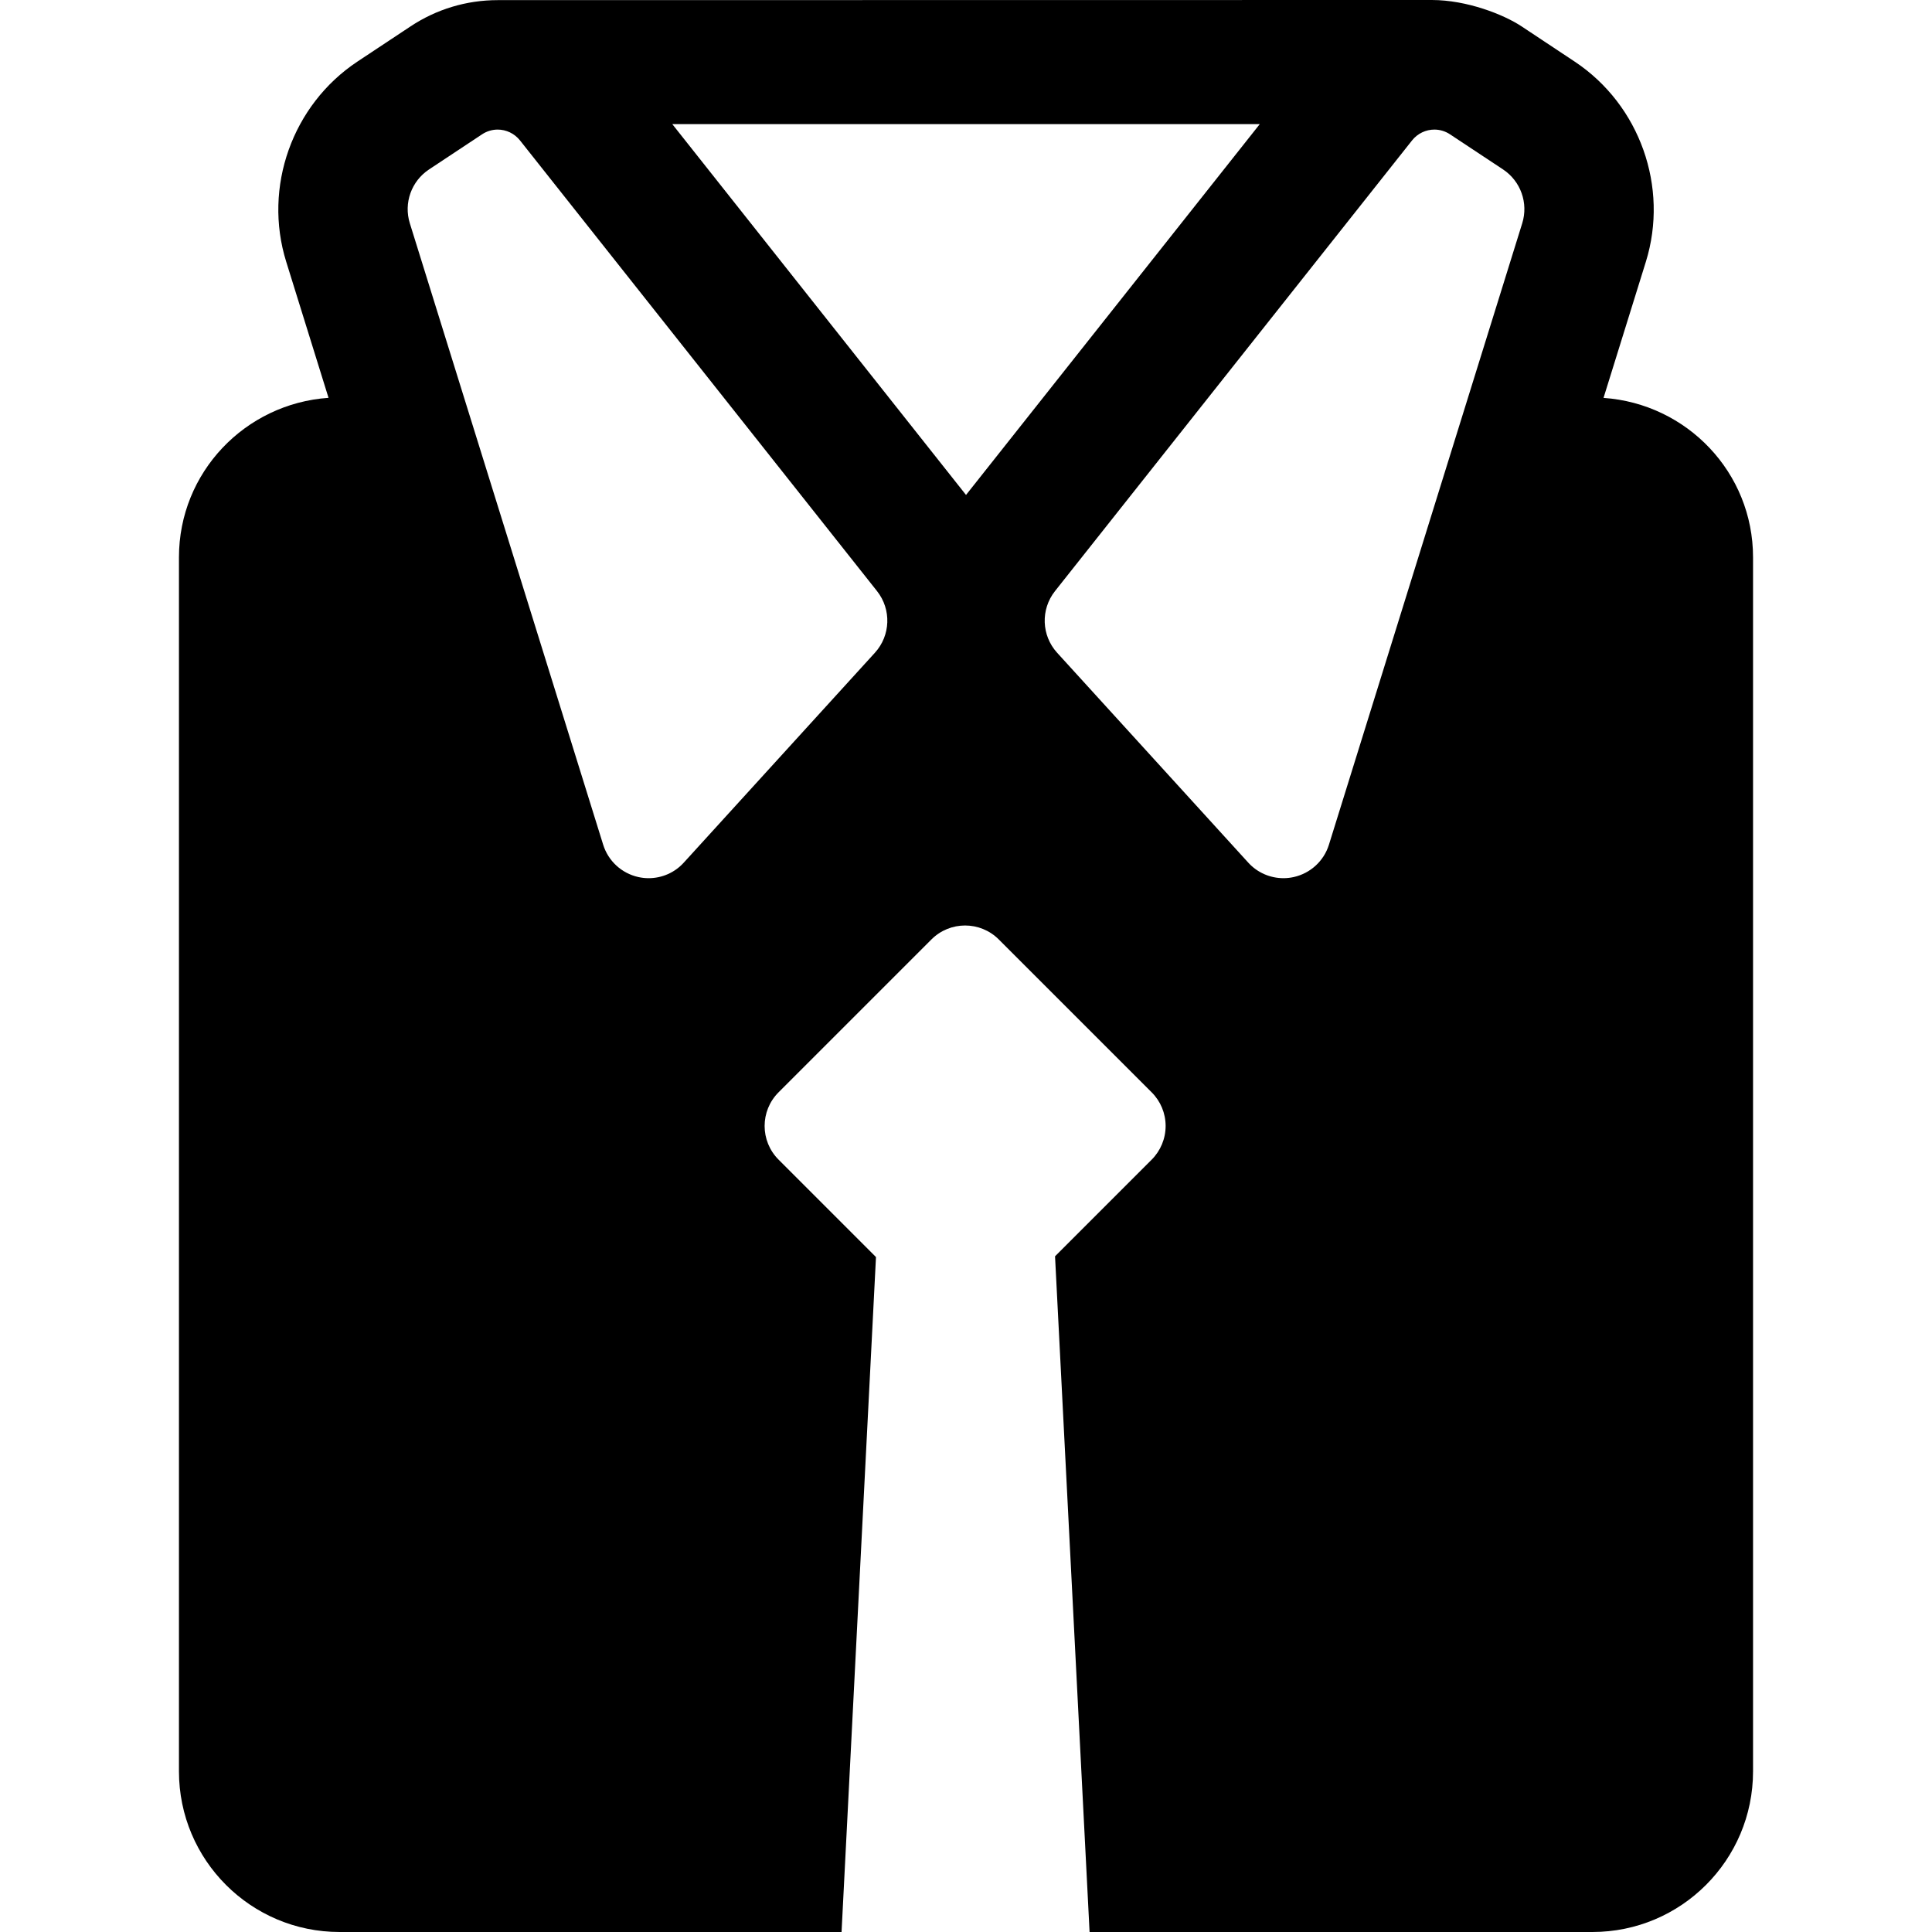
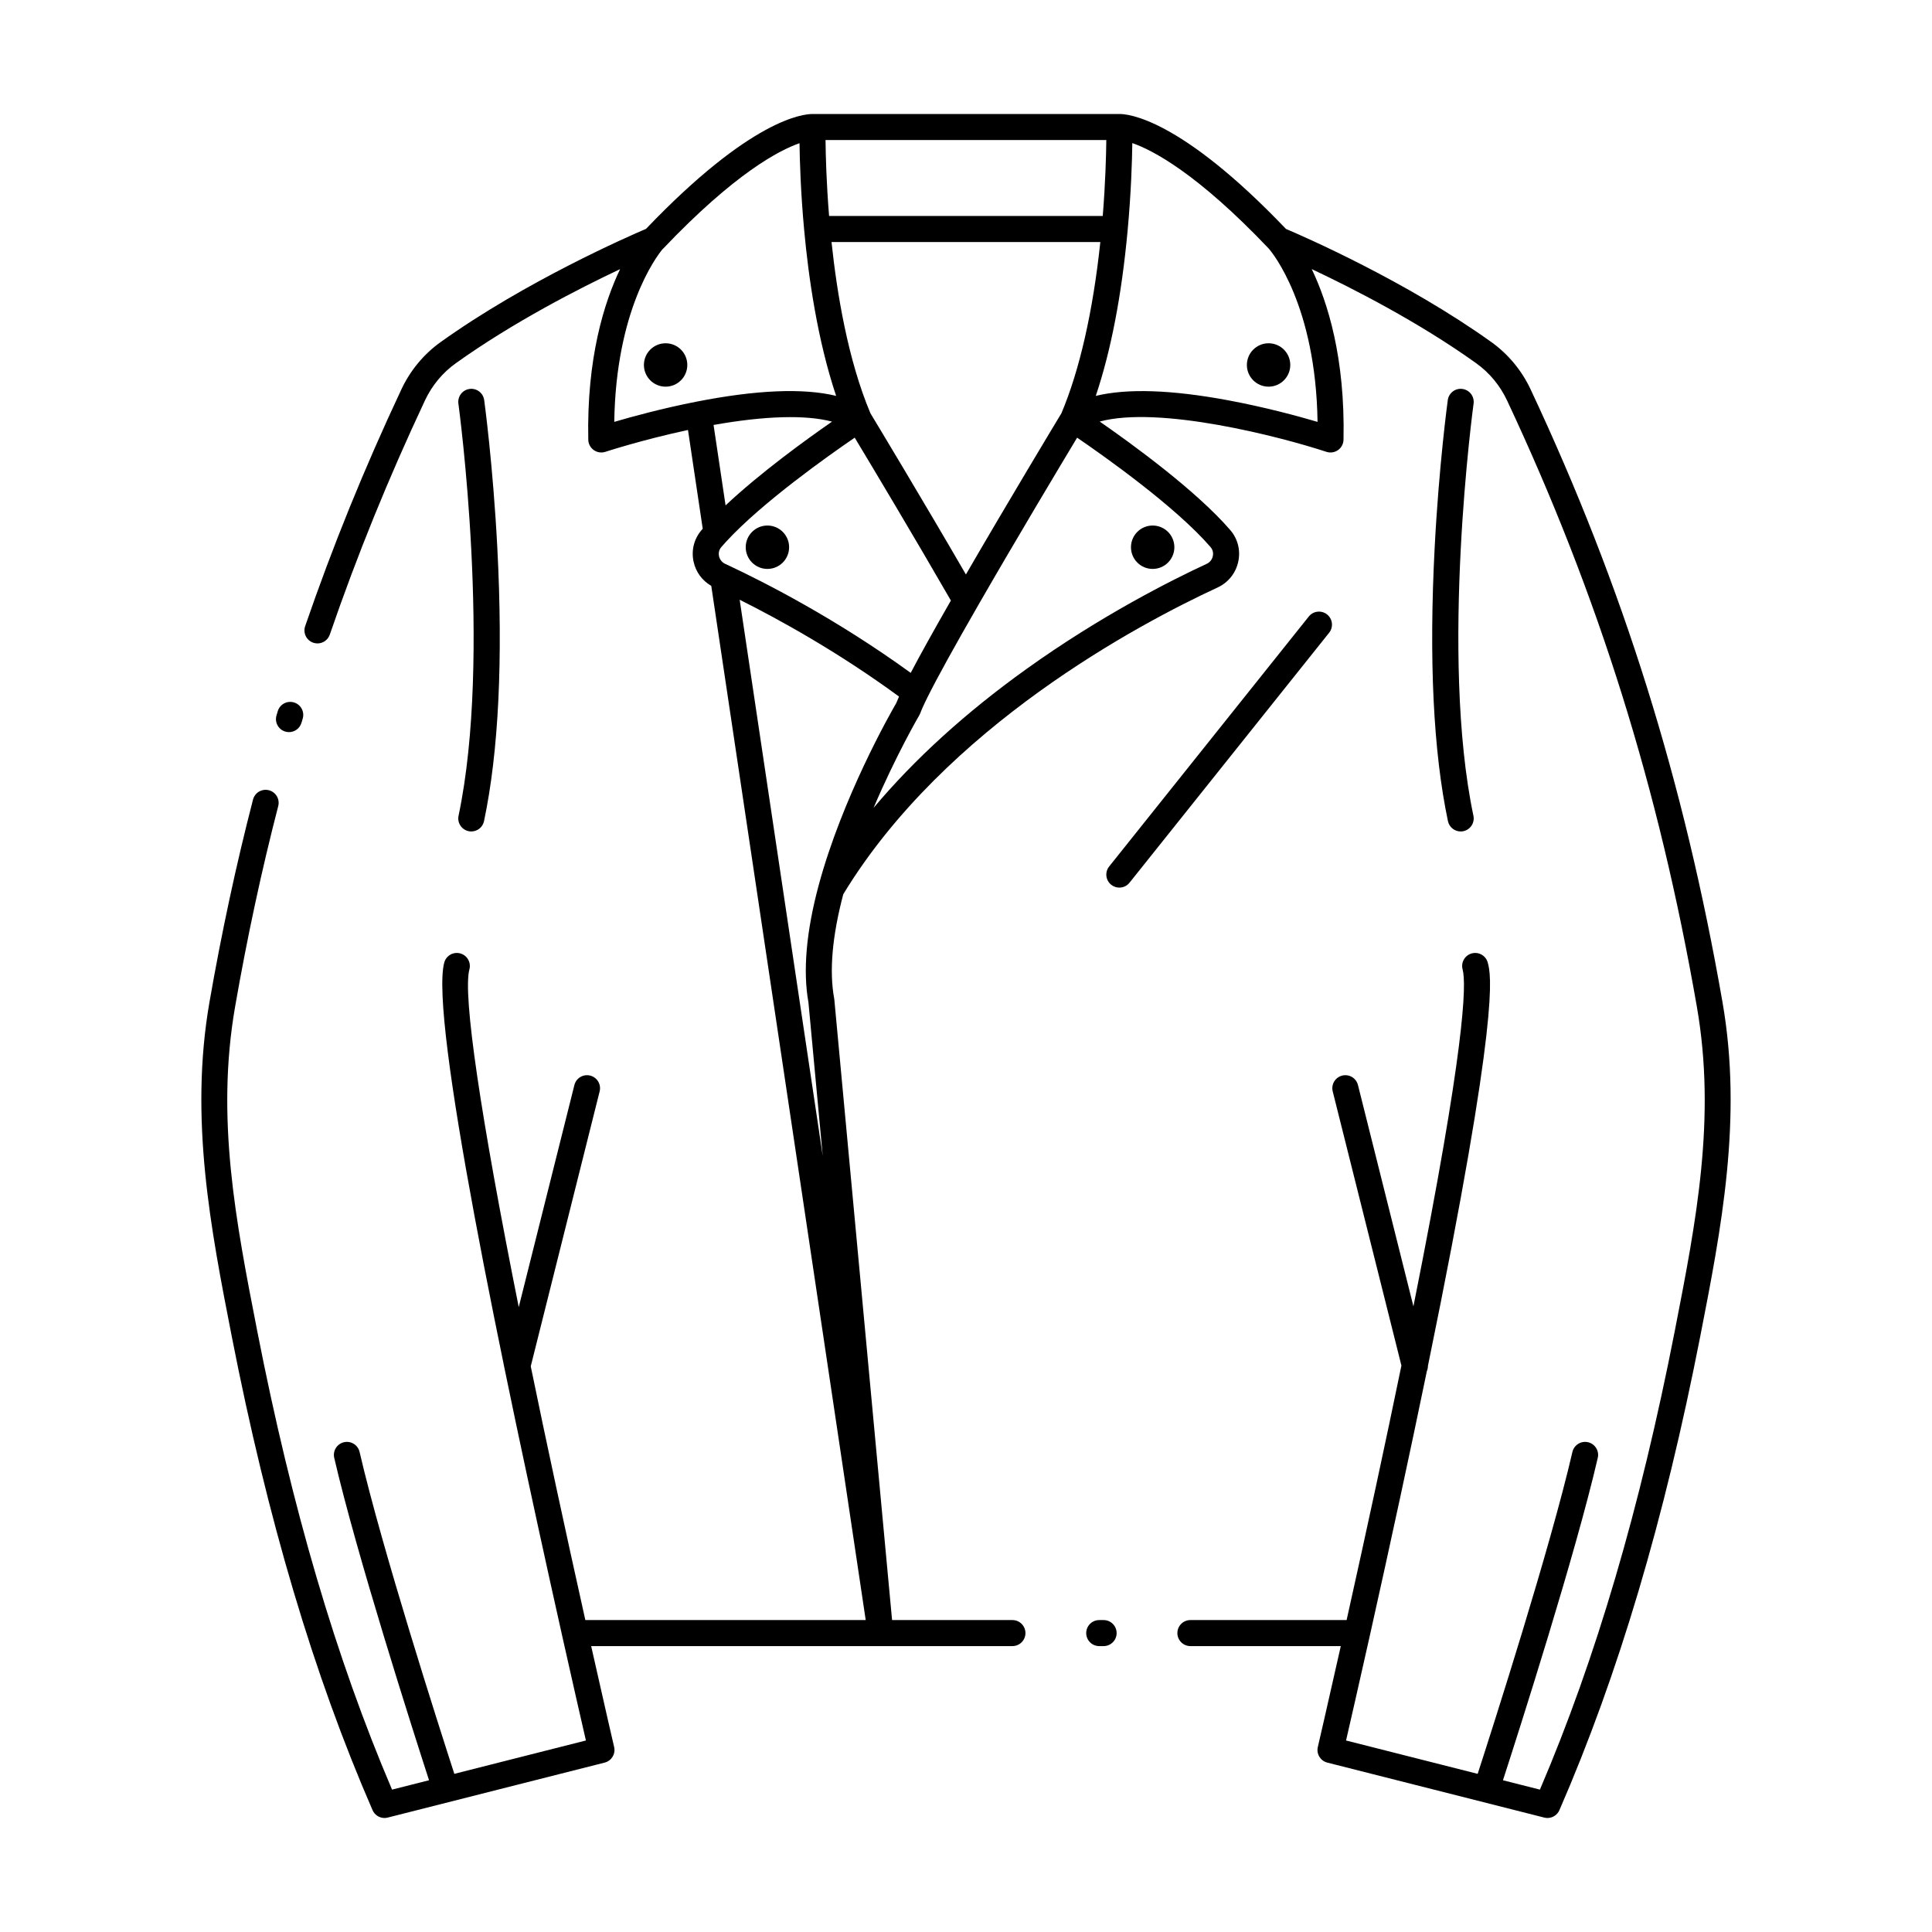
- <svg xmlns="http://www.w3.org/2000/svg" fill="#000000" version="1.1" id="Capa_1" width="800px" height="800px" viewBox="0 0 490.919 490.919" xml:space="preserve">
+ <svg xmlns="http://www.w3.org/2000/svg" fill="#000000" width="800px" height="800px" viewBox="0 0 512 512" enable-background="new 0 0 512 512" id="Jacket" version="1.1" xml:space="preserve">
  <g>
-     <g>
-       <path d="M407.455,101.104l10.754-34.583c5.895-18.974-1.535-39.872-18.072-50.86L386.65,6.712C382.12,3.709,372.765,0,363.816,0    c-5.094,0-237.034,0.032-237.355,0.032c-7.922,0-15.598,2.312-22.203,6.712l-13.436,8.902c-16.554,10.988-24,31.901-18.097,50.859    l10.754,34.584c-21.203,1.463-38.007,18.958-38.007,40.529V450.1c0,22.536,18.271,40.819,40.819,40.819h127.548l8.747-171.501    l-24.753-24.758c-4.725-4.722-4.725-12.385,0-17.105l38.844-38.844c4.721-4.725,12.385-4.725,17.11,0l38.848,38.844    c2.272,2.267,3.55,5.332,3.55,8.545s-1.277,6.295-3.542,8.562l-24.559,24.562l8.777,171.695h127.768    c22.543,0,40.817-18.283,40.817-40.819V141.617C445.447,120.062,428.658,102.583,407.455,101.104z M386.796,56.737    l-49.119,157.911c-1.285,4.125-4.688,7.259-8.93,8.207c-0.869,0.194-1.752,0.29-2.617,0.29c-3.369,0-6.629-1.396-8.949-3.951    l-48.571-53.335c-3.99-4.384-4.217-11.004-0.536-15.662l90.73-114.521c1.42-1.785,3.531-2.749,5.67-2.749    c1.379,0,2.773,0.401,3.998,1.222l13.465,8.913C386.412,46.039,388.394,51.597,386.796,56.737z M320.113,31.532l-74.649,94.233    l-74.641-94.233H320.113z M109.005,43.063l13.456-8.913c1.226-0.821,2.618-1.222,3.999-1.222c2.138,0,4.249,0.964,5.668,2.749    l90.723,114.521c3.689,4.657,3.455,11.278-0.536,15.662l-48.555,53.319c-2.321,2.571-5.582,3.967-8.949,3.967    c-0.865,0-1.75-0.095-2.618-0.29c-4.241-0.948-7.645-4.082-8.93-8.224L104.138,56.737    C102.54,51.597,104.523,46.039,109.005,43.063z" />
-     </g>
+     <circle cx="336.186" cy="96.72" r="5.75" />
+     <path d="M305.469,150.77c3.174,0,5.75-2.576,5.75-5.75c0-3.174-2.576-5.75-5.75-5.75c-3.186,0-5.75,2.576-5.75,5.75   C299.719,148.194,302.283,150.77,305.469,150.77z" />
+     <circle cx="203.373" cy="145.02" r="5.75" />
+     <circle cx="176.393" cy="96.72" r="5.75" />
+     <path d="M124.186,220.271c0.24,0.051,0.479,0.075,0.715,0.075c1.597,0,3.031-1.115,3.372-2.74c3.877-18.416,5.062-42.8,3.52-72.478   c-1.145-22.029-3.454-38.937-3.478-39.105c-0.261-1.888-1.997-3.213-3.89-2.946c-1.887,0.26-3.206,2.001-2.945,3.889   c0.091,0.661,9.013,66.598,0.041,109.218C121.127,218.048,122.322,219.878,124.186,220.271z" />
+     <path d="M75.59,193.875c0.332,0.1,0.665,0.146,0.993,0.146c1.484,0,2.854-0.965,3.304-2.46l0.333-1.112   c0.548-1.825-0.487-3.748-2.313-4.295c-1.831-0.548-3.749,0.488-4.296,2.313l-0.333,1.112   C72.731,191.404,73.766,193.327,75.59,193.875z" />
+     <path d="M456.482,265.604c-10.2-58.615-26.358-110.224-50.854-162.415c-2.35-5.013-5.944-9.345-10.394-12.53   c-22.56-16.158-49.804-28.023-54.438-29.989c-28.276-29.611-42.126-30.514-44.22-30.456l-81.212,0   c-2.495-0.024-16.315,1.295-44.162,30.439c-4.483,1.909-31.848,13.842-54.429,30.001c-4.446,3.172-8.042,7.506-10.4,12.532   c-9.86,21.002-18.202,41.53-25.502,62.754c-0.62,1.802,0.338,3.765,2.141,4.385c0.372,0.128,0.75,0.188,1.122,0.188   c1.432,0,2.771-0.899,3.262-2.329c7.22-20.988,15.469-41.29,25.224-62.066c1.856-3.957,4.679-7.361,8.166-9.85   c15.256-10.917,32.775-19.862,43.545-24.944c-4.207,8.798-8.879,23.55-8.43,45.21c0.022,1.094,0.563,2.112,1.455,2.743   c0.894,0.633,2.03,0.804,3.071,0.463c0.104-0.034,9.764-3.188,21.896-5.791l3.908,26.182c-0.1,0.114-0.211,0.232-0.309,0.345   c-1.994,2.314-2.766,5.363-2.117,8.366c0.588,2.726,2.256,5.005,4.688,6.423l40.93,274.068h-74.302   c-5.499-24.657-10.342-47.181-14.468-67.245l18.259-72.861c0.462-1.848-0.661-3.721-2.508-4.185   c-1.854-0.462-3.723,0.66-4.186,2.509l-14.746,58.846c-10.134-50.766-14.884-82.785-13.075-89.507   c0.493-1.841-0.597-3.734-2.437-4.229c-1.84-0.499-3.732,0.595-4.229,2.436c-3.897,14.495,14.836,104.99,31.244,178.38   c0,0.001,0,0.002,0.001,0.004c0.004,0.018,0.008,0.037,0.012,0.055c2.884,12.896,5.162,22.844,6.284,27.713l-34.87,8.836   c-4.03-12.43-19.215-59.768-25.106-85.297c-0.43-1.855-2.277-3.01-4.138-2.585c-1.856,0.429-3.014,2.28-2.585,4.138   c5.883,25.494,20.87,72.303,25.126,85.443l-9.802,2.483c-14.838-34.746-26.534-74.544-35.729-121.542   c-5.663-28.977-11.011-56.348-5.863-85.939c3.178-18.259,7.021-36.145,11.428-53.161c0.478-1.844-0.631-3.727-2.475-4.205   c-1.843-0.476-3.729,0.631-4.205,2.475c-4.452,17.196-8.337,35.265-11.547,53.708c-5.364,30.847,0.356,60.128,5.89,88.446   c9.53,48.714,21.742,89.818,37.333,125.662c0.559,1.281,1.817,2.074,3.163,2.074c0.28,0,0.565-0.035,0.851-0.107l57.497-14.57   c1.821-0.461,2.939-2.295,2.514-4.125c-0.026-0.113-2.478-10.661-6.09-26.75h111.64c1.905,0,3.45-1.545,3.45-3.449   c0-1.906-1.545-3.45-3.45-3.45H236.41l-15.307-164.459c-0.011-0.103-0.024-0.204-0.043-0.304   c-1.328-7.23-0.509-16.518,2.415-27.592c26.955-44.387,78.322-71.623,99.2-81.287c2.825-1.31,4.82-3.806,5.478-6.85   c0.648-3.002-0.123-6.052-2.118-8.366c-9.005-10.446-26.03-22.819-34.603-28.76c15.847-4.278,47.787,3.987,60.089,8.024   c1.036,0.341,2.178,0.17,3.07-0.463c0.892-0.631,1.433-1.649,1.454-2.742c0.455-21.697-4.209-36.435-8.419-45.222   c10.774,5.075,28.34,14.031,43.592,24.955c3.491,2.499,6.315,5.904,8.165,9.85c24.227,51.621,40.209,102.674,50.303,160.668   c5.156,29.588-0.191,56.96-5.854,85.938c-9.197,47.011-20.896,86.81-35.739,121.543l-9.793-2.481   c4.255-13.136,19.245-59.95,25.128-85.446c0.43-1.857-0.729-3.709-2.585-4.138c-1.858-0.425-3.708,0.729-4.138,2.585   c-5.892,25.529-21.079,72.875-25.107,85.301l-34.88-8.839c1.121-4.869,3.398-14.817,6.284-27.714   c0.004-0.018,0.008-0.035,0.012-0.054c0-0.002,0.001-0.004,0.002-0.006c5.657-25.313,10.74-48.892,15.118-70.12   c0.184-0.427,0.283-0.889,0.282-1.367c19.292-94.06,16.705-103.715,15.854-106.89c-0.494-1.84-2.385-2.932-4.227-2.438   c-1.84,0.494-2.932,2.386-2.438,4.226c1.058,3.941,0.615,20.951-13.033,89.312l-14.696-58.647c-0.464-1.85-2.333-2.971-4.186-2.509   c-1.848,0.464-2.971,2.337-2.508,4.185l18.208,72.662c-4.219,20.467-9.103,43.145-14.522,67.444h-41.4   c-1.906,0-3.45,1.544-3.45,3.45c0,1.904,1.544,3.449,3.45,3.449h39.857c-3.613,16.089-6.063,26.637-6.089,26.75   c-0.426,1.83,0.691,3.664,2.513,4.125l57.5,14.571c0.282,0.071,0.567,0.106,0.849,0.106c1.346,0,2.604-0.793,3.162-2.074   c15.596-35.83,27.812-76.935,37.344-125.663C456.137,325.73,461.858,296.447,456.482,265.604z M293.182,37.115   c-0.043,4.027-0.231,11.318-0.942,20.125h-72.523c-0.716-8.809-0.9-16.099-0.941-20.125H293.182z M291.598,64.14   c-1.94,18.322-5.486,33.947-10.312,45.382c-1.407,2.33-14.024,23.252-25.31,42.72c-11.273-19.459-23.897-40.391-25.304-42.72   c-5.957-14.12-8.877-31.824-10.31-45.382H291.598z M184.515,106.456c-9.014,1.771-16.997,3.954-21.729,5.345   c0.438-29.564,11.122-43.729,12.75-45.717c0.053-0.049,0.112-0.09,0.162-0.143c18.994-19.988,30.782-26.113,36.183-27.991   c0.062,4.769,0.313,13.072,1.236,23.054c1.128,12.313,3.506,29.114,8.469,43.91C212.932,102.803,200.53,103.308,184.515,106.456z    M220.5,111.735c-6.839,4.74-19.014,13.548-28.216,22.201l-3.183-21.317C202.752,110.185,213.554,109.894,220.5,111.735z    M192.186,149.434c-0.843-0.391-1.439-1.136-1.636-2.045c-0.11-0.51-0.179-1.501,0.602-2.406c0.397-0.461,0.815-0.934,1.271-1.424   c9.545-10.391,27.111-22.806,34.086-27.574c4.395,7.304,15.754,26.266,25.487,43.161c-4.695,8.192-8.211,14.524-10.646,19.175   c-19.647-14.258-38.544-23.913-48.308-28.496C192.775,149.706,192.517,149.586,192.186,149.434z M216.946,234.652   c-3.29,12.239-4.197,22.672-2.699,31.012l3.785,40.672l-22.013-147.4c10.407,5.199,26.101,13.842,42.229,25.659   c-0.286,0.638-0.528,1.209-0.711,1.691C235.897,189.115,223.204,211.422,216.946,234.652z M320.808,144.983   c0.779,0.904,0.711,1.895,0.601,2.405c-0.196,0.909-0.793,1.655-1.633,2.044c-9.367,4.335-28.026,13.72-47.754,27.859   c-16.109,11.545-29.655,23.868-40.517,36.805c5.928-13.938,12.046-24.428,12.138-24.584c0.109-0.186,0.2-0.38,0.273-0.583   c0.211-0.591,0.71-1.789,1.878-4.143c2.449-4.945,7.022-13.242,13.595-24.66c9.867-17.145,21.582-36.698,26.06-44.142   C292.743,120.973,311.623,134.329,320.808,144.983z M349.163,111.801c-5.081-1.495-13.909-3.9-23.724-5.726   c-15.044-2.799-26.765-3.173-35.049-1.16c4.015-11.912,6.849-26.595,8.44-43.794c0.926-10.059,1.181-18.422,1.244-23.203   c5.332,1.849,17.138,7.938,36.187,27.986C337.154,66.94,348.719,80.94,349.163,111.801z" />
+     <path d="M387.568,103.077c-1.893-0.267-3.629,1.059-3.889,2.946c-0.024,0.168-2.334,17.076-3.479,39.105   c-1.542,29.677-0.357,54.062,3.52,72.478c0.343,1.625,1.775,2.74,3.372,2.74c0.236,0,0.476-0.024,0.715-0.075   c1.864-0.393,3.058-2.222,2.665-4.086c-8.969-42.599-0.05-108.557,0.041-109.218C390.774,105.079,389.455,103.337,387.568,103.077z   " />
+     <path d="M292.468,429.335h-1.16c-1.906,0-3.45,1.544-3.45,3.45c0,1.904,1.544,3.449,3.45,3.449h1.16c1.905,0,3.45-1.545,3.45-3.449   C295.918,430.879,294.373,429.335,292.468,429.335z" />
+     <path d="M351.69,162.839c-1.489-1.189-3.66-0.945-4.849,0.543l-52.9,66.24c-1.188,1.489-0.946,3.66,0.543,4.849   c0.636,0.507,1.396,0.754,2.15,0.754c1.014,0,2.018-0.444,2.698-1.297l52.899-66.24C353.422,166.2,353.18,164.029,351.69,162.839z" />
  </g>
</svg>
